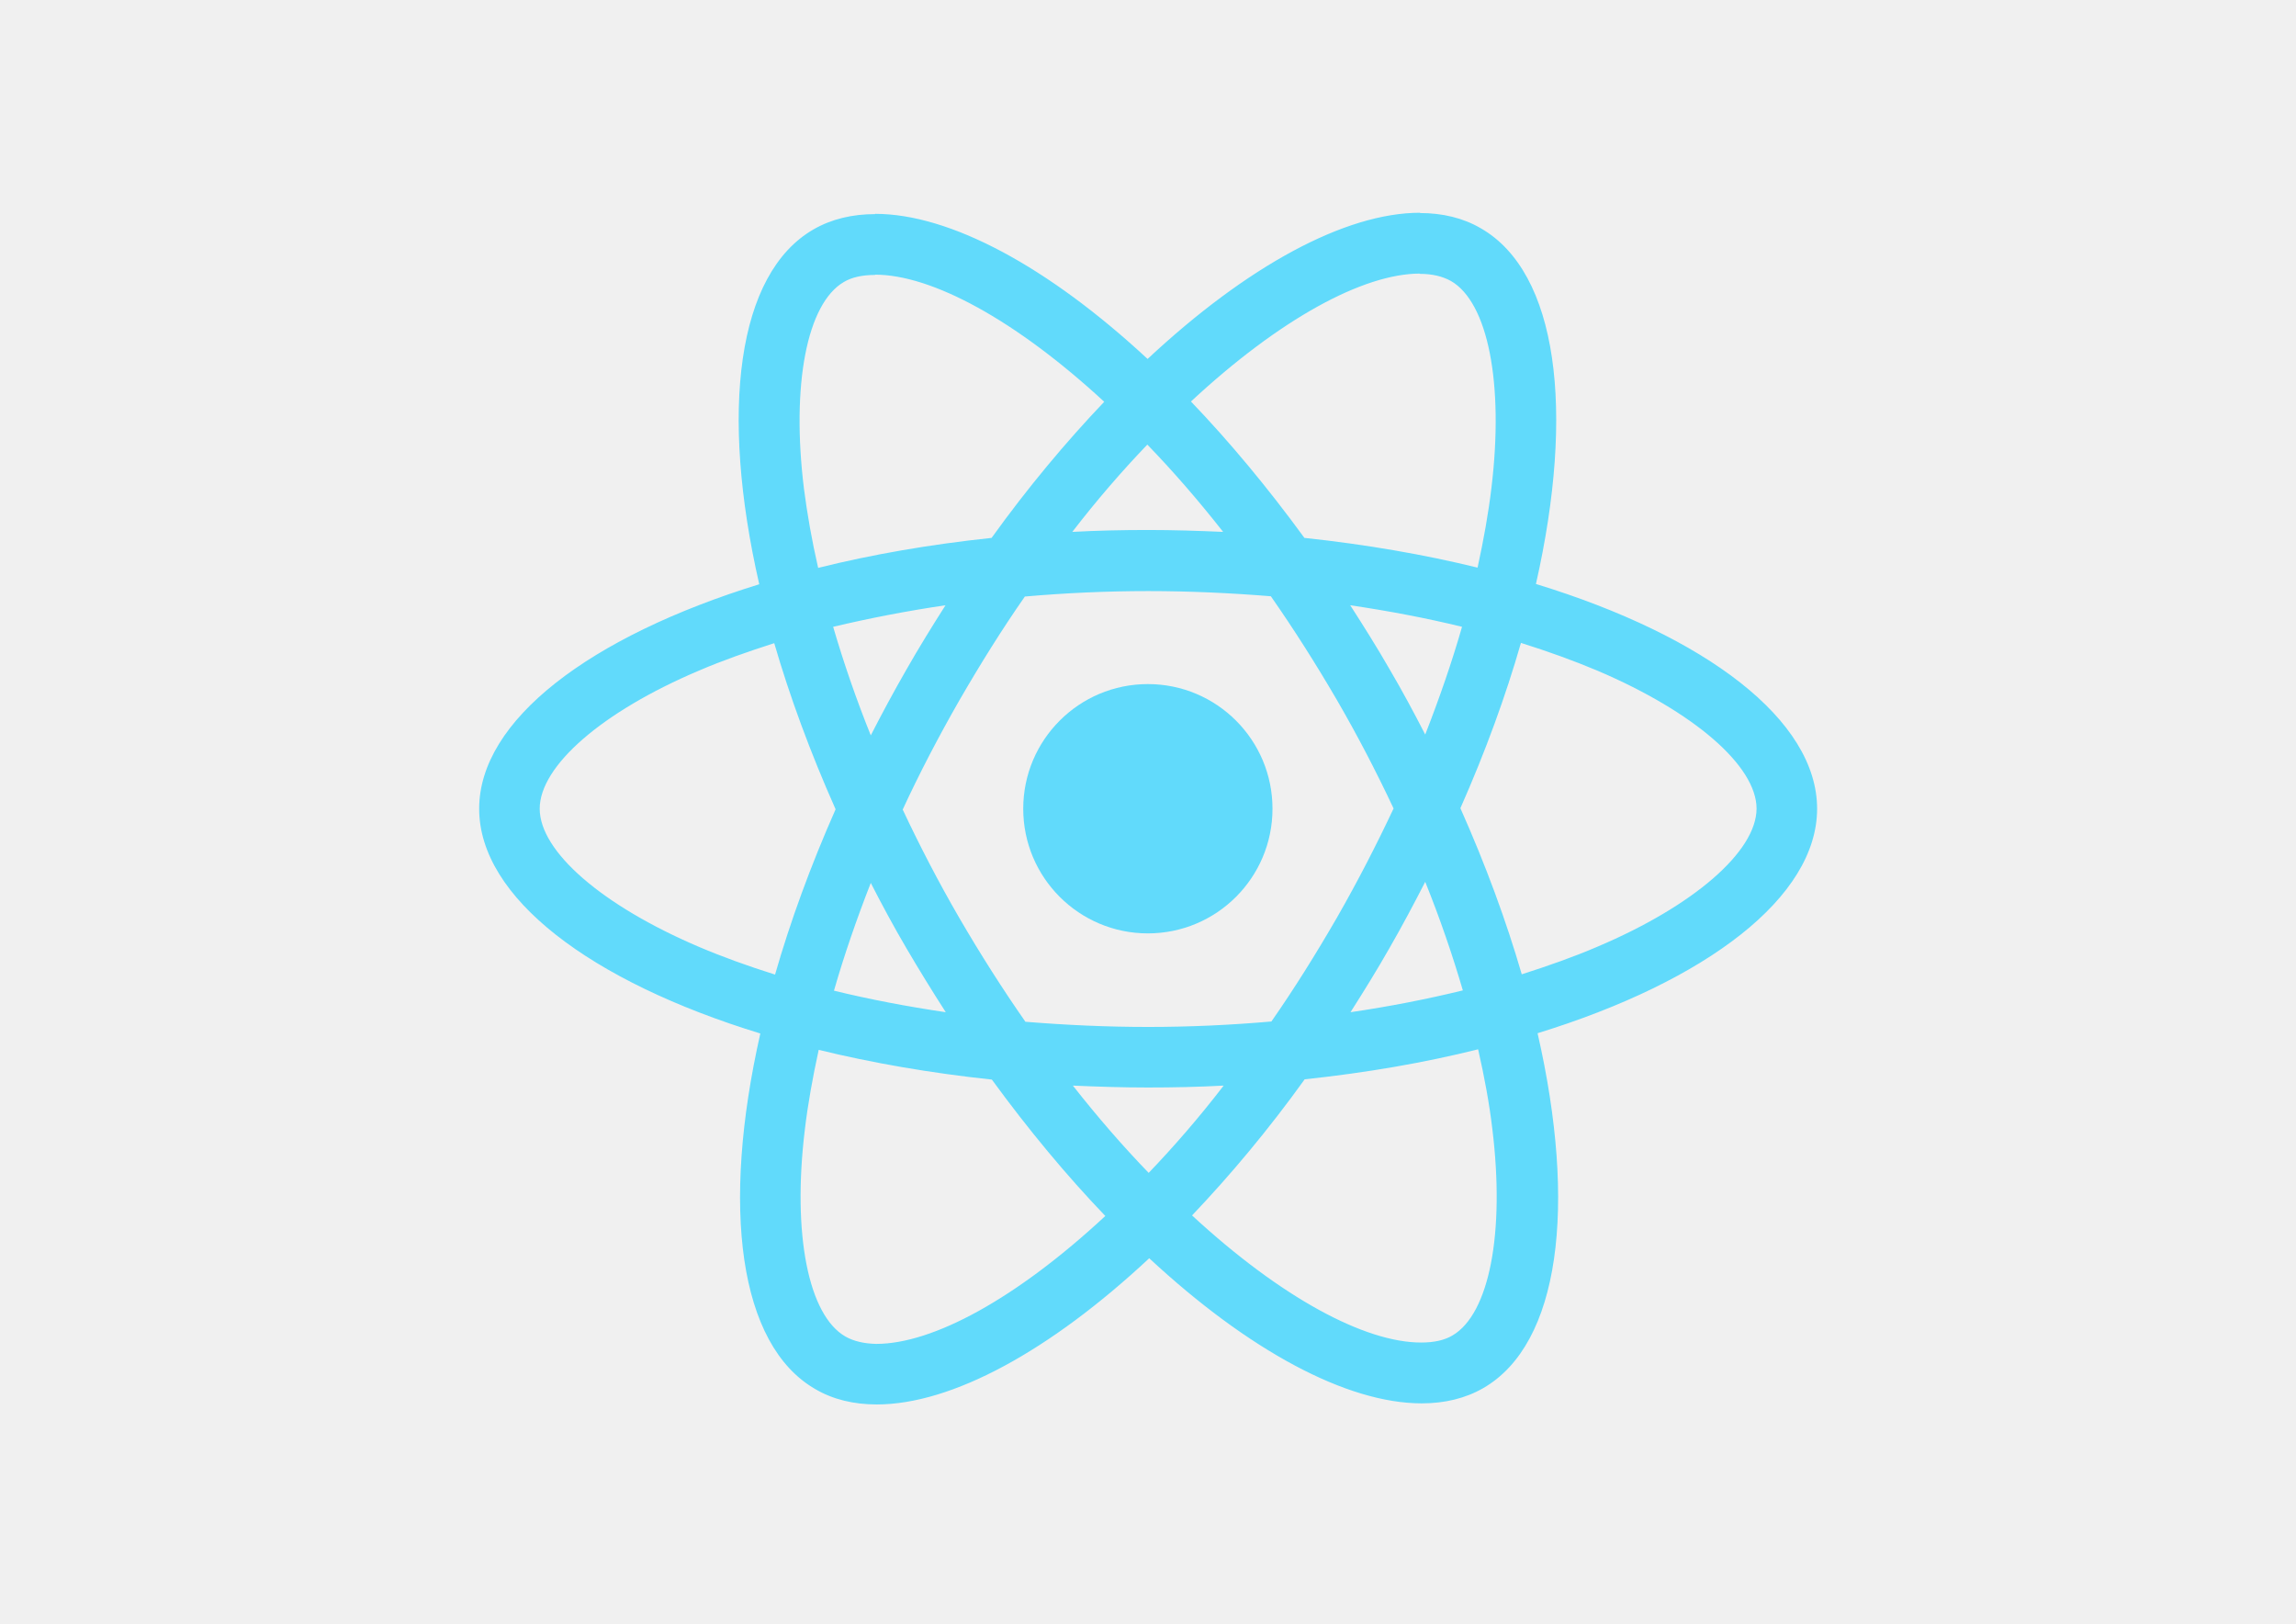
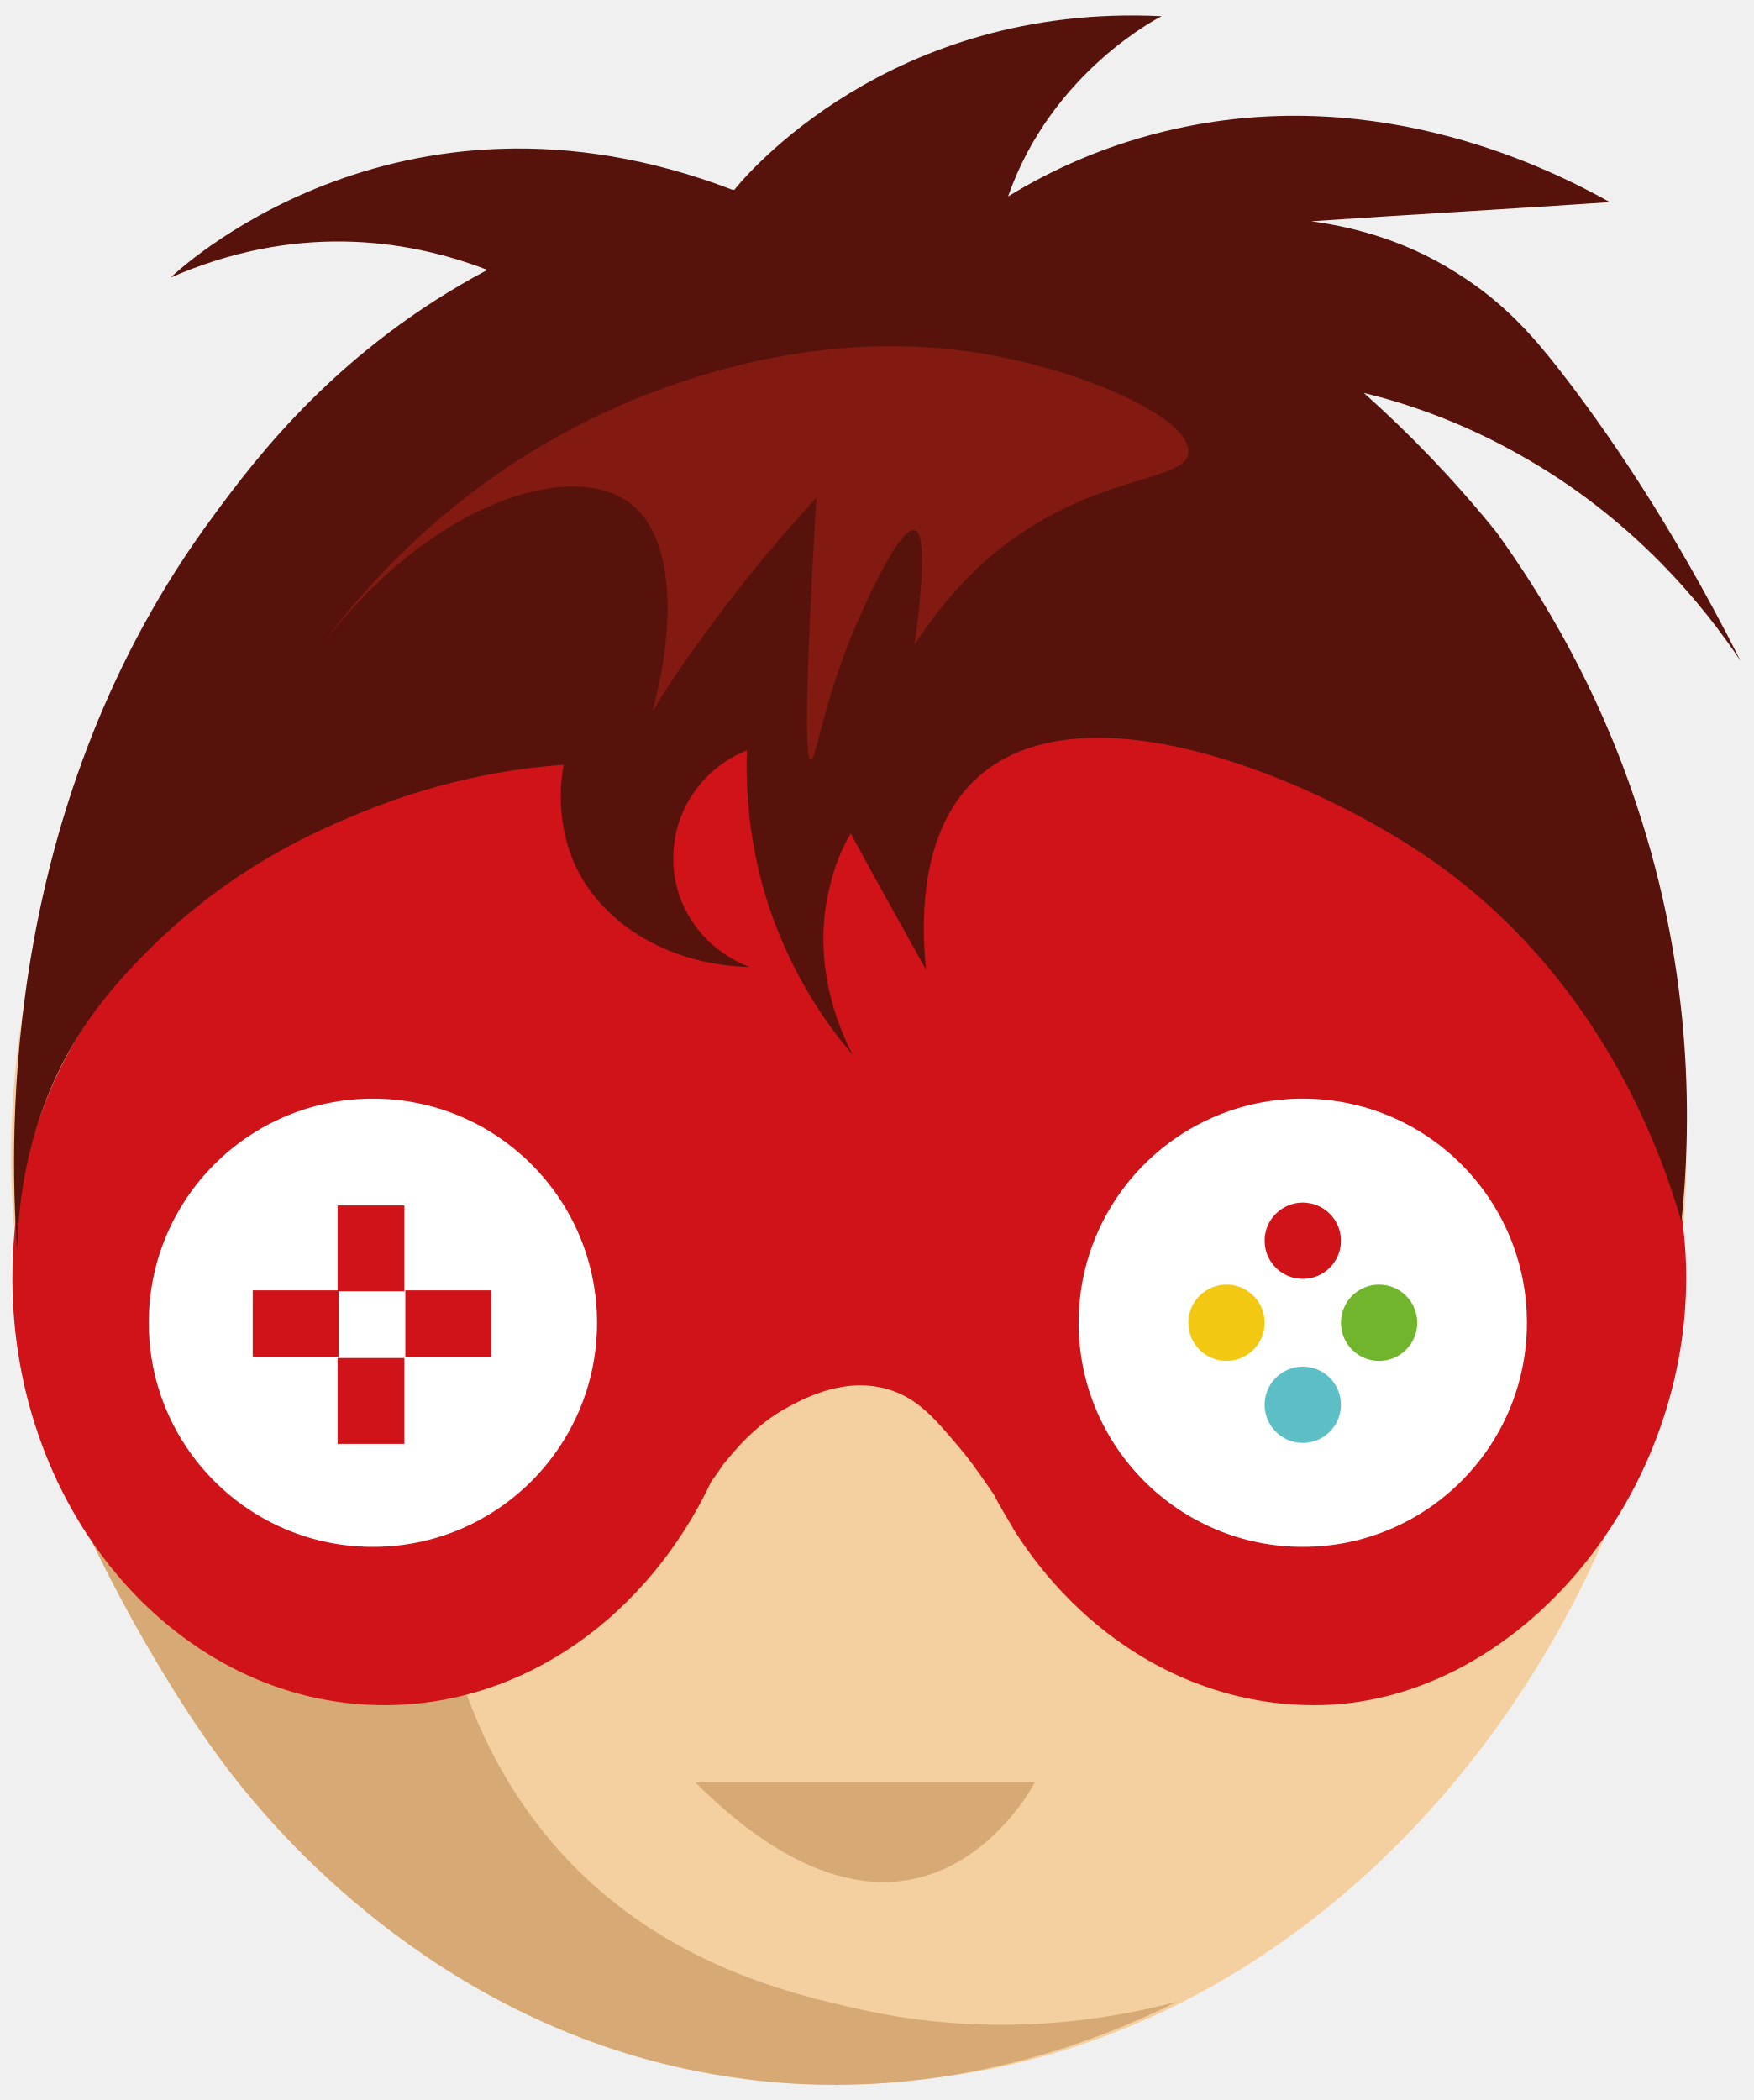
- <svg xmlns="http://www.w3.org/2000/svg" viewBox="0 0 841.9 595.3">
-   <g fill="#61DAFB">
-     <path d="M666.3 296.5c0-32.5-40.7-63.3-103.1-82.4 14.4-63.6 8-114.2-20.2-130.4-6.5-3.8-14.1-5.6-22.4-5.6v22.3c4.6 0 8.3.9 11.4 2.6 13.6 7.8 19.5 37.5 14.9 75.7-1.1 9.4-2.9 19.3-5.1 29.4-19.6-4.8-41-8.5-63.5-10.9-13.5-18.5-27.5-35.3-41.6-50 32.6-30.3 63.2-46.9 84-46.9V78c-27.5 0-63.5 19.6-99.9 53.6-36.4-33.8-72.4-53.2-99.9-53.2v22.3c20.7 0 51.4 16.5 84 46.6-14 14.7-28 31.4-41.3 49.9-22.6 2.4-44 6.1-63.6 11-2.3-10-4-19.7-5.2-29-4.7-38.2 1.1-67.9 14.6-75.8 3-1.8 6.9-2.6 11.5-2.6V78.5c-8.4 0-16 1.8-22.6 5.6-28.1 16.2-34.4 66.7-19.9 130.1-62.2 19.2-102.7 49.9-102.7 82.3 0 32.5 40.7 63.3 103.1 82.4-14.4 63.6-8 114.2 20.2 130.4 6.5 3.8 14.1 5.6 22.5 5.6 27.5 0 63.5-19.6 99.9-53.6 36.4 33.8 72.4 53.2 99.9 53.2 8.4 0 16-1.8 22.6-5.6 28.1-16.2 34.4-66.7 19.9-130.1 62-19.1 102.5-49.9 102.5-82.3zm-130.2-66.7c-3.7 12.9-8.3 26.2-13.5 39.5-4.1-8-8.4-16-13.1-24-4.6-8-9.5-15.8-14.4-23.4 14.2 2.1 27.9 4.7 41 7.9zm-45.8 106.5c-7.8 13.5-15.8 26.3-24.1 38.2-14.9 1.3-30 2-45.2 2-15.1 0-30.2-.7-45-1.9-8.3-11.9-16.4-24.6-24.2-38-7.6-13.1-14.5-26.4-20.8-39.8 6.2-13.4 13.2-26.8 20.7-39.9 7.8-13.5 15.8-26.3 24.1-38.2 14.9-1.3 30-2 45.2-2 15.1 0 30.2.7 45 1.9 8.3 11.9 16.4 24.6 24.2 38 7.6 13.1 14.5 26.4 20.8 39.8-6.3 13.4-13.2 26.8-20.7 39.9zm32.3-13c5.4 13.4 10 26.8 13.8 39.8-13.1 3.2-26.9 5.9-41.2 8 4.9-7.7 9.8-15.6 14.4-23.7 4.6-8 8.9-16.1 13-24.1zM421.2 430c-9.3-9.6-18.6-20.3-27.8-32 9 .4 18.2.7 27.5.7 9.4 0 18.7-.2 27.8-.7-9 11.7-18.3 22.4-27.5 32zm-74.4-58.9c-14.2-2.1-27.9-4.7-41-7.9 3.7-12.9 8.3-26.2 13.5-39.5 4.1 8 8.4 16 13.1 24 4.7 8 9.5 15.8 14.4 23.4zM420.7 163c9.3 9.6 18.6 20.3 27.8 32-9-.4-18.2-.7-27.5-.7-9.4 0-18.7.2-27.8.7 9-11.7 18.3-22.4 27.5-32zm-74 58.9c-4.9 7.7-9.8 15.6-14.4 23.7-4.6 8-8.9 16-13 24-5.4-13.4-10-26.8-13.8-39.8 13.1-3.1 26.9-5.8 41.2-7.9zm-90.5 125.2c-35.4-15.1-58.3-34.9-58.3-50.6 0-15.7 22.9-35.6 58.3-50.6 8.6-3.7 18-7 27.7-10.1 5.7 19.6 13.2 40 22.5 60.9-9.2 20.8-16.6 41.1-22.2 60.6-9.9-3.1-19.3-6.5-28-10.2zM310 490c-13.6-7.8-19.5-37.5-14.9-75.7 1.1-9.4 2.9-19.3 5.1-29.4 19.6 4.8 41 8.5 63.5 10.9 13.5 18.5 27.5 35.3 41.6 50-32.6 30.3-63.2 46.9-84 46.9-4.5-.1-8.3-1-11.3-2.7zm237.2-76.2c4.7 38.2-1.1 67.9-14.6 75.8-3 1.8-6.9 2.6-11.5 2.6-20.7 0-51.4-16.5-84-46.6 14-14.7 28-31.4 41.3-49.9 22.6-2.4 44-6.1 63.6-11 2.3 10.1 4.1 19.8 5.2 29.1zm38.5-66.7c-8.6 3.7-18 7-27.7 10.1-5.7-19.6-13.2-40-22.5-60.9 9.2-20.8 16.6-41.1 22.2-60.6 9.9 3.1 19.3 6.5 28.1 10.2 35.4 15.1 58.3 34.9 58.3 50.6-.1 15.7-23 35.6-58.4 50.6zM320.8 78.4z" />
-     <circle cx="420.9" cy="296.5" r="45.7" />
-     <path d="M520.5 78.1z" />
+ <svg xmlns="http://www.w3.org/2000/svg" version="1.1" id="Layer_1" x="0px" y="0px" viewBox="0 0 183.9 220.2" style="enable-background:new 0 0 183.9 220.2;" xml:space="preserve">
+   <style type="text/css">
+ 	.st0{fill:#F4D0A0;}
+ 	.st1{fill:#D7AA75;}
+ 	.st2{fill:#D01318;}
+ 	.st3{fill:#57130B;}
+ 	.st4{fill:#831A11;}
+ 	.st5{fill:#FFFFFF;}
+ 	.st6{fill:#F3C813;}
+ 	.st7{fill:#70B52C;}
+ 	.st8{fill:#5CBFC5;}
+ </style>
+   <g>
+     <path class="st0" d="M89.3,24.3c50.2,0.1,86.4,48.5,87.5,94.6c1.1,48.5-36.6,99.5-87.8,99.5c-51.2,0-89-50.9-87.8-99.5   C2.3,72.6,39,24.2,89.3,24.3z" />
+     <path class="st1" d="M123.4,209.9c-7.2,1.9-19.2,3.9-33.2,0.8c-7.1-1.6-22.3-4.9-33.3-18.7c-6.2-7.8-8.7-15.8-9.8-20.6   c-4.7-0.3-10.9-1.1-17.8-3.4c-10.4-3.5-17.9-8.8-22.4-12.7c2.2,6.2,10.6,22.6,18.8,32.5c3.8,4.6,21.2,25.4,50.3,29.9   C97.9,221.2,115.6,213.8,123.4,209.9z" />
+     <path class="st2" d="M169.5,108.7c-2.1-3.6-4.9-7.8-8.8-12.1c-20.9-22.9-50.9-23.1-70-23.3c-17.1-0.2-46.9-0.4-70.5,21.5   c-1.6,1.5-3,2.9-4.3,4.3C7,107.3,1.3,119.9,1.3,134c0,24.7,17.5,44.8,39,44.8c14.8,0,27.7-9.5,34.3-23.5c0.4-0.5,0.8-1.1,1.2-1.7   c1.3-1.6,3.5-4.3,6.9-6.1c1.7-0.9,6.1-3.3,10.8-1.7c2.9,1,4.6,3,7.6,6.6c1.2,1.5,2.2,3,3.1,4.3c0.6,1.2,1.3,2.3,2,3.5   c0,0.1,0.1,0.2,0.1,0.2l0,0c7.1,11.2,18.6,18.4,31.5,18.4c20.9,0,39-21.4,39-44.8C176.8,125.1,174.1,116.2,169.5,108.7z" />
+     <path class="st3" d="M156.9,55.8c-4.6-5.7-9.3-10.5-13.9-14.6c4.5,1.1,10.1,3,16,6.3c12.3,6.8,19.7,16.1,23.5,21.8   c-7.4-14.7-14.4-24.6-18.9-30.4c-2.8-3.6-5.9-7.2-10.9-10.3c-5.8-3.7-11.6-4.9-15.2-5.4c10.4-0.7,20.9-1.3,31.3-2   c-5.9-3.3-23.9-12.5-45.5-7.7c-7.3,1.6-13.2,4.4-17.6,7.1c4.6-13.2,16.1-18.9,16.1-18.9C93.3,0.3,78.1,18.5,77,19.9   c-0.1,0-0.1,0-0.2,0c-35.5-13.6-58.9,9.2-58.9,9.2c12.8-5.6,24.4-4.2,33.2-0.8C35.5,36.6,27,47.8,22.3,54.2   c-22,29.8-21.4,64.2-20.5,77c0.1-4.8,0.9-12.8,5.4-20.9c2.9-5.1,6.1-8.4,8.6-10.9c8.1-8,16.4-11.8,20.4-13.5   c8.9-3.9,17-5.3,22.9-5.7c-0.4,2.1-0.7,6.1,1.1,10.3c2.9,6.5,10.1,10.7,18.4,10.9c-4.8-1.8-8.1-6.4-8-11.5c0-4.9,3.1-9.4,7.7-11.2   c-0.1,3.8,0.1,9.7,2.4,16.6c2.5,7.3,6.2,12.4,8.7,15.3C88,107.9,85,101,87,93c0.5-2.2,1.3-4.1,2.2-5.6c2.6,4.8,5.3,9.6,7.9,14.3   c-0.6-5.8-0.4-14.5,5-19.8c10.9-10.6,35.3-0.4,47.6,8c17.9,12.3,24.4,30.6,26.6,38.2c1-9.5,1.4-25.6-4.8-44   C167.4,71.8,161.6,62.3,156.9,55.8z" />
+     <path class="st4" d="M33.4,68.1c5.2-7.1,13.3-15.8,25.2-22.4c5.7-3.2,25.3-13,47.6-8c8.7,1.9,18.7,6.3,18.4,9.8   c-0.3,2.7-7.6,2.3-16.1,7.5c-6.3,3.8-10.2,8.9-12.6,12.6c1.4-10.4,0.6-11.9,0-12c-1.7-0.5-5.8,9.2-6.3,10.3   c-3.4,8.1-4,13.8-4.6,13.8c-0.5-0.1-0.7-5.3,0.6-27.5c-4.1,4.4-8.4,9.6-12.6,15.5c-1.7,2.3-3.2,4.6-4.6,6.9   c2.5-9.1,2.3-18.3-2.3-21.8C60,48.1,45.1,52.5,33.4,68.1z" />
+     <circle class="st5" cx="136.6" cy="138.7" r="23.5" />
+     <circle class="st5" cx="39.1" cy="138.7" r="23.5" />
+     <g>
+       <circle class="st6" cx="128.6" cy="138.7" r="4" />
+       <circle class="st7" cx="144.6" cy="138.7" r="4" />
+     </g>
+     <circle class="st8" cx="136.6" cy="147.3" r="4" />
+     <circle class="st2" cx="136.6" cy="130.1" r="4" />
+     <rect x="35.4" y="126.4" class="st2" width="7" height="9" />
+     <rect x="35.4" y="142.4" class="st2" width="7" height="9" />
+     <rect x="26.5" y="135.3" class="st2" width="9" height="7" />
+     <rect x="42.5" y="135.3" class="st2" width="9" height="7" />
+     <path class="st1" d="M108.5,186.9c0,0-12,23.5-35.6,0H108.5z" />
  </g>
</svg>
